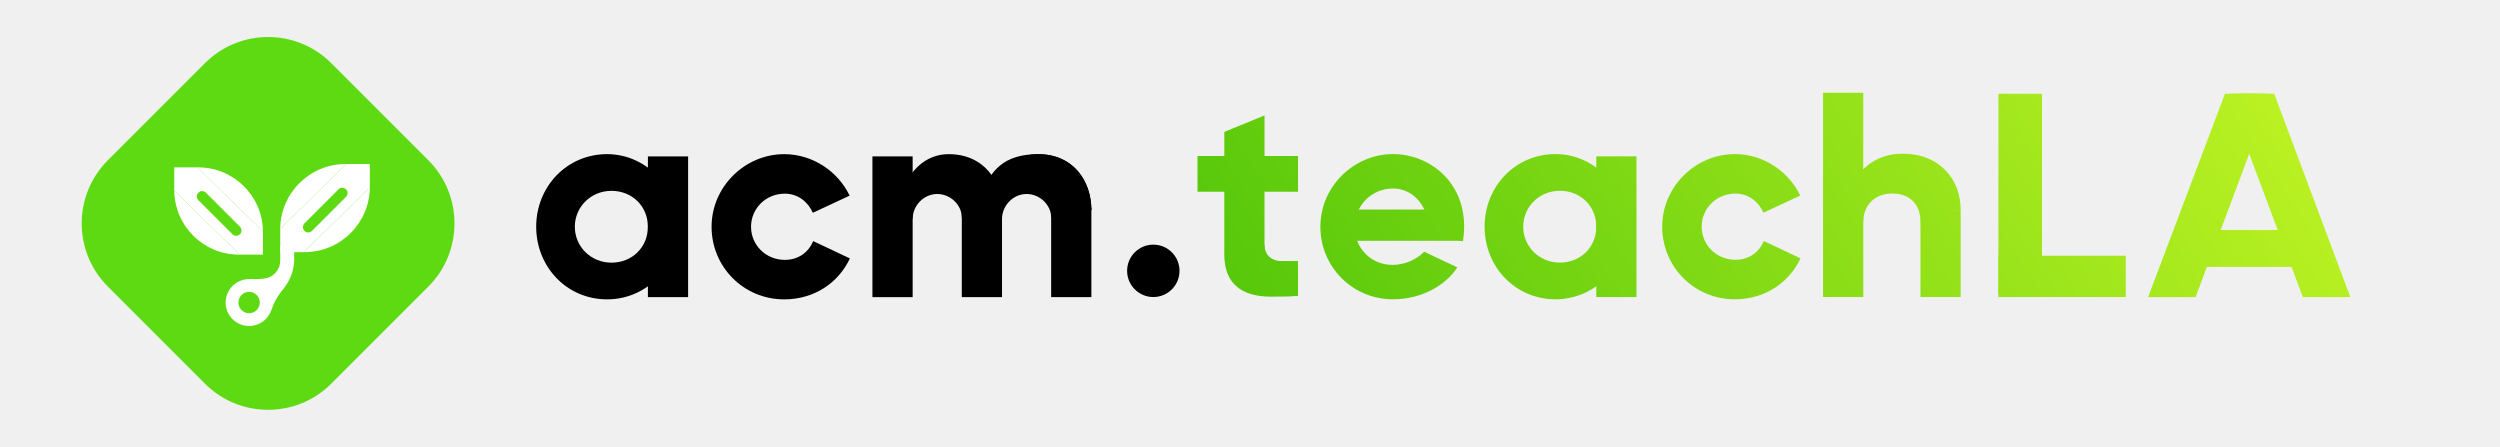
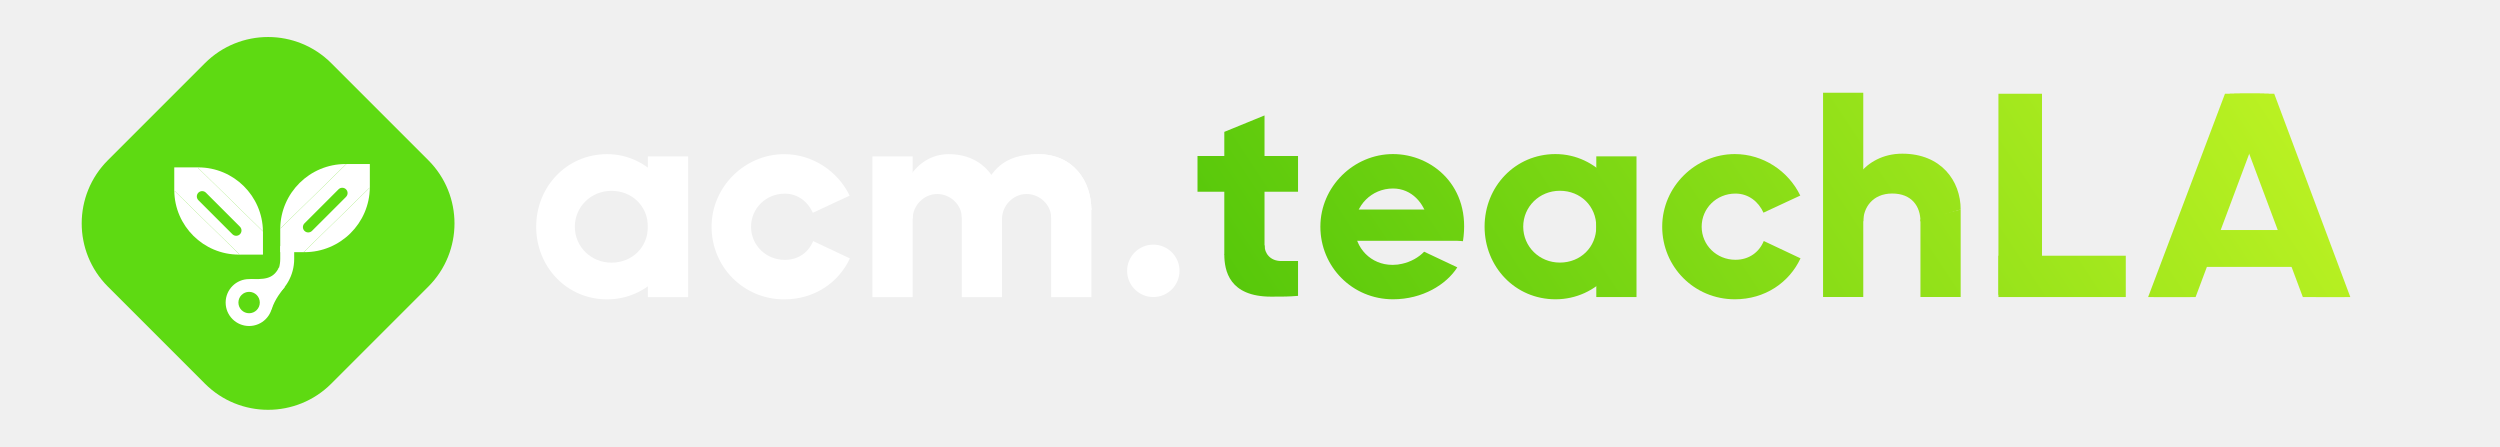
<svg xmlns="http://www.w3.org/2000/svg" width="2238" height="400" viewBox="0 0 2238 400" fill="none">
-   <rect x="580" y="140.034" width="36" height="125.954" fill="black" />
-   <path fill-rule="evenodd" clip-rule="evenodd" d="M543.451 267.988C580.986 267.988 607.938 235.793 607.938 202.988C607.938 172.002 581.165 137.988 543.451 137.988C507.384 137.988 480 167.09 480 202.988C480 238.887 507.384 267.988 543.451 267.988ZM547.403 235.133C565.895 235.133 580 221.356 580 202.988C580 184.62 565.895 170.843 547.403 170.843C528.91 170.843 514.588 185.235 514.588 202.988C514.588 220.741 528.91 235.133 547.403 235.133Z" fill="black" />
-   <path fill-rule="evenodd" clip-rule="evenodd" d="M760.614 175.148L727.649 190.462C723.443 180.989 714.576 173.365 702.584 173.365C685.535 173.365 672.332 186.633 672.332 203C672.332 219.367 685.535 232.635 702.584 232.635C714.85 232.635 723.846 225.768 727.929 215.82L760.827 231.332C750.72 253.036 729.034 268 702 268C665.6 268 637 238.899 637 203C637 167.101 666.9 138 702 138C727.355 138 749.996 153.185 760.614 175.148Z" fill="black" />
-   <rect x="781" y="140.009" width="36" height="125.999" fill="black" />
-   <path d="M861 189.009L897 186.009V266.009H861V189.009Z" fill="black" />
-   <path d="M941 189.009L977 186.009V266.009H941V189.009Z" fill="black" />
-   <path d="M849.264 138C881.122 138 896.999 162.408 896.999 188L860.999 194.693C860.999 183.626 850.999 173.664 838.999 173.664C826.999 173.664 816.999 184.007 816.999 196.007L807.465 182.551C803.712 173.664 817.312 138 849.264 138Z" fill="black" />
-   <path d="M929.264 138C961.122 138 976.999 162.408 976.999 188L940.999 194.693C940.999 183.626 930.999 173.664 918.999 173.664C906.999 173.664 896.999 184.007 896.999 196.007L887.465 182.551C883.712 173.664 897.312 138 929.264 138Z" fill="black" />
-   <path d="M929.264 138C961.122 138 977 162.408 977 188L941 191C941 179.933 931 171 919 171C907 171 897 179 897 191L879 172C887 154 897.313 138 929.264 138Z" fill="black" />
-   <circle cx="1032.45" cy="242.454" r="23.454" fill="black" />
+   <rect x="580" y="140.034" width="36" height="125.954" fill="white" />
+   <path fill-rule="evenodd" clip-rule="evenodd" d="M543.451 267.988C580.986 267.988 607.938 235.793 607.938 202.988C607.938 172.002 581.165 137.988 543.451 137.988C507.384 137.988 480 167.09 480 202.988C480 238.887 507.384 267.988 543.451 267.988ZM547.403 235.133C565.895 235.133 580 221.356 580 202.988C580 184.62 565.895 170.843 547.403 170.843C528.91 170.843 514.588 185.235 514.588 202.988C514.588 220.741 528.91 235.133 547.403 235.133Z" fill="white" />
+   <path fill-rule="evenodd" clip-rule="evenodd" d="M760.614 175.148L727.649 190.462C723.443 180.989 714.576 173.365 702.584 173.365C685.535 173.365 672.332 186.633 672.332 203C672.332 219.367 685.535 232.635 702.584 232.635C714.85 232.635 723.846 225.768 727.929 215.82L760.827 231.332C750.72 253.036 729.034 268 702 268C665.6 268 637 238.899 637 203C637 167.101 666.9 138 702 138C727.355 138 749.996 153.185 760.614 175.148Z" fill="white" />
+   <rect x="781" y="140.009" width="36" height="125.999" fill="white" />
+   <path d="M861 189.009L897 186.009V266.009H861V189.009Z" fill="white" />
+   <path d="M941 189.009L977 186.009V266.009H941V189.009Z" fill="white" />
+   <path d="M849.264 138C881.122 138 896.999 162.408 896.999 188L860.999 194.693C860.999 183.626 850.999 173.664 838.999 173.664C826.999 173.664 816.999 184.007 816.999 196.007L807.465 182.551C803.712 173.664 817.312 138 849.264 138Z" fill="white" />
+   <path d="M929.264 138C961.122 138 976.999 162.408 976.999 188L940.999 194.693C940.999 183.626 930.999 173.664 918.999 173.664C906.999 173.664 896.999 184.007 896.999 196.007L887.465 182.551C883.712 173.664 897.312 138 929.264 138Z" fill="white" />
+   <path d="M929.264 138C961.122 138 977 162.408 977 188L941 191C941 179.933 931 171 919 171C907 171 897 179 897 191L879 172C887 154 897.313 138 929.264 138Z" fill="white" />
+   <circle cx="1032.45" cy="242.454" r="23.454" fill="white" />
  <path d="M183.431 56.569C214.673 25.327 265.327 25.327 296.569 56.569L383.431 143.431C414.673 174.673 414.673 225.327 383.431 256.568L296.569 343.431C265.327 374.673 214.673 374.673 183.431 343.431L96.569 256.568C65.327 225.326 65.327 174.673 96.569 143.431L183.431 56.569Z" fill="#5EDA12" />
  <path d="M272.567 225.736C304.664 225.736 330.726 199.893 331.078 167.879L271.909 225.733C272.128 225.735 272.347 225.736 272.567 225.736Z" fill="white" />
  <path d="M309.375 146.838C277.277 146.838 251.216 172.682 250.863 204.696L310.032 146.842C309.813 146.839 309.594 146.838 309.375 146.838Z" fill="white" />
  <path d="M331.078 146.837H310.039V167.877H331.078V146.837Z" fill="white" />
  <rect width="21.039" height="21.039" transform="matrix(-1 0 0 1 271.911 204.696)" fill="white" />
  <path d="M310.039 146.837L331.078 167.877L271.906 225.734L250.866 204.695L310.039 146.837Z" fill="white" />
  <path d="M257.111 220.277V231.891C257.111 244.223 250.587 255.634 239.959 261.889L237.499 263.337" stroke="white" stroke-width="12.486" />
  <path d="M213.93 227.932C182.16 227.932 156.365 202.352 156.016 170.665L214.581 227.929C214.364 227.931 214.148 227.932 213.93 227.932Z" fill="white" />
  <path d="M177.468 149.843C209.238 149.843 235.034 175.423 235.383 207.11L176.817 149.847C177.034 149.844 177.251 149.843 177.468 149.843Z" fill="white" />
  <path d="M156.001 149.841H176.825V170.666H156.001V149.841Z" fill="white" />
  <rect x="214.574" y="207.11" width="20.825" height="20.825" fill="white" />
  <path d="M176.825 149.842L156 170.666L214.569 227.934L235.393 207.109L176.825 149.842Z" fill="white" />
  <path fill-rule="evenodd" clip-rule="evenodd" d="M214.801 209.687C212.941 211.547 209.927 211.547 208.067 209.687L177.594 179.214C175.735 177.355 175.735 174.34 177.594 172.481C179.454 170.621 182.468 170.621 184.328 172.481L214.801 202.954C216.66 204.813 216.66 207.828 214.801 209.687Z" fill="#5EDA12" />
  <path fill-rule="evenodd" clip-rule="evenodd" d="M272.562 206.687C274.421 208.546 277.436 208.546 279.295 206.687L309.768 176.214C311.628 174.354 311.628 171.34 309.768 169.48C307.909 167.621 304.894 167.621 303.035 169.48L272.562 199.953C270.702 201.813 270.702 204.827 272.562 206.687Z" fill="#5EDA12" />
  <path fill-rule="evenodd" clip-rule="evenodd" d="M223 280.41C228.287 280.41 232.573 276.124 232.573 270.837C232.573 265.551 228.287 261.265 223 261.265C217.713 261.265 213.427 265.551 213.427 270.837C213.427 276.124 217.713 280.41 223 280.41ZM223 291.837C234.598 291.837 244 282.435 244 270.837C244 259.239 234.598 249.837 223 249.837C211.402 249.837 202 259.239 202 270.837C202 282.435 211.402 291.837 223 291.837Z" fill="white" />
  <path d="M250 238.837C244.5 250.837 235.4 249.837 223 249.837L247 262.837L250 238.837Z" fill="white" />
  <path d="M255 256.837C252.167 260.337 246 267.837 243 277.337L237 257.837L255 256.837Z" fill="white" />
  <mask id="mask0" mask-type="alpha" maskUnits="userSpaceOnUse" x="1072" y="83" width="1032" height="185">
    <path d="M1096 227.955L1132 222.876V103.337L1096 118.047L1096 227.955Z" fill="black" />
    <path d="M1072 139.65H1162V171.65H1072V139.65Z" fill="black" />
    <path d="M1138 265.565C1100.43 265.565 1096 242.364 1096 227.6C1106.28 221.418 1124.8 219.609 1132 219.609C1132 226.639 1137 233.67 1147 233.67H1162L1162 264.862C1153 265.565 1149.47 265.565 1138 265.565Z" fill="black" />
    <path fill-rule="evenodd" clip-rule="evenodd" d="M1247 137.922C1211.9 137.922 1182 167.023 1182 202.922V202.922C1182 238.82 1210.6 267.922 1247 267.922C1273.43 267.922 1294.82 254.738 1304.57 239.325L1274.9 225.328C1269.76 230.626 1262.79 234.471 1255.06 236.154C1252.56 236.771 1249.89 237.098 1247.07 237.098C1246.94 237.098 1246.82 237.097 1246.69 237.096C1246.56 237.097 1246.43 237.098 1246.3 237.098C1227.43 237.098 1212.81 222.113 1212.81 203.628C1212.81 203.514 1212.81 203.401 1212.81 203.29C1212.81 203.167 1212.81 203.044 1212.81 202.921C1212.81 184.046 1227.76 168.745 1247.07 168.745C1263.88 168.745 1275.27 182.223 1277.94 196.539C1281.65 196.465 1283.79 198.281 1283.79 204.236C1283.79 205.726 1283.68 207.19 1283.45 208.622L1307.28 215.694L1309.63 215.933C1317.34 166.905 1282.1 137.922 1247 137.922Z" fill="black" />
    <path d="M1199.13 187.577H1279.37L1309.63 215.577H1306.07H1199.58L1199.13 187.577Z" fill="black" />
    <rect x="1429" y="139.968" width="36" height="125.954" fill="black" />
    <path fill-rule="evenodd" clip-rule="evenodd" d="M1392.45 267.922C1429.99 267.922 1456.94 235.726 1456.94 202.922C1456.94 171.936 1430.17 137.922 1392.45 137.922C1356.38 137.922 1329 167.023 1329 202.922C1329 238.82 1356.38 267.922 1392.45 267.922ZM1396.4 235.066C1414.9 235.066 1429 221.289 1429 202.921C1429 184.553 1414.9 170.777 1396.4 170.777C1377.91 170.777 1363.59 185.168 1363.59 202.921C1363.59 220.674 1377.91 235.066 1396.4 235.066Z" fill="black" />
    <path fill-rule="evenodd" clip-rule="evenodd" d="M1611.61 175.07L1578.65 190.383C1574.44 180.911 1565.58 173.287 1553.58 173.287C1536.54 173.287 1523.33 186.555 1523.33 202.922C1523.33 219.288 1536.54 232.556 1553.58 232.556C1565.85 232.556 1574.85 225.689 1578.93 215.742L1611.83 231.254C1601.72 252.958 1580.03 267.922 1553 267.922C1516.6 267.922 1488 238.82 1488 202.922C1488 167.023 1517.9 137.922 1553 137.922C1578.35 137.922 1601 153.107 1611.61 175.07Z" fill="black" />
    <rect x="1632" y="83" width="36" height="182.888" fill="black" />
    <path d="M1719.19 196.47L1755.19 187.546V265.882H1719.19L1719.19 196.47Z" fill="black" />
    <path d="M1702.88 137.573C1737.79 137.573 1755.19 161.982 1755.19 187.573L1719.19 198.237C1719.19 184.813 1711.44 173.237 1693.92 173.237C1676.1 173.237 1668 186.237 1668 198.237L1657.09 182.124C1651.08 169.759 1667.88 137.573 1702.88 137.573Z" fill="black" />
    <path d="M1789 83.921H1828V263.921H1789V83.921Z" fill="black" />
    <path d="M1789 228.921H1903V265.921H1789V228.921Z" fill="black" />
    <path d="M1991.8 83.921L2023 83.921L2021.51 105.55L1960.88 265.921L1923 265.921L1991.8 83.921Z" fill="black" />
    <path d="M2030.88 83.921L2000 83.921L2001.47 105.55L2061.5 265.921L2099 265.921L2030.88 83.921Z" fill="black" />
    <path d="M1996.12 83.921L2027 83.921L2025.53 105.55L1965.5 265.921L1928 265.921L1996.12 83.921Z" fill="black" />
    <path d="M2035.88 83.921L2005 83.921L2073.12 265.921L2104 265.921L2035.88 83.921Z" fill="black" />
    <path d="M1959 205.921H2066V238.921H1959V205.921Z" fill="black" />
  </mask>
  <g mask="url(#mask0)">
    <rect x="1056" y="30" width="1123" height="331" fill="url(#paint0_linear)" />
  </g>
  <defs>
    <linearGradient id="paint0_linear" x1="1086.41" y1="343.503" x2="1879.61" y2="-179.726" gradientUnits="userSpaceOnUse">
      <stop stop-color="#50C509" />
      <stop offset="1" stop-color="#BCF223" />
    </linearGradient>
  </defs>
</svg>
